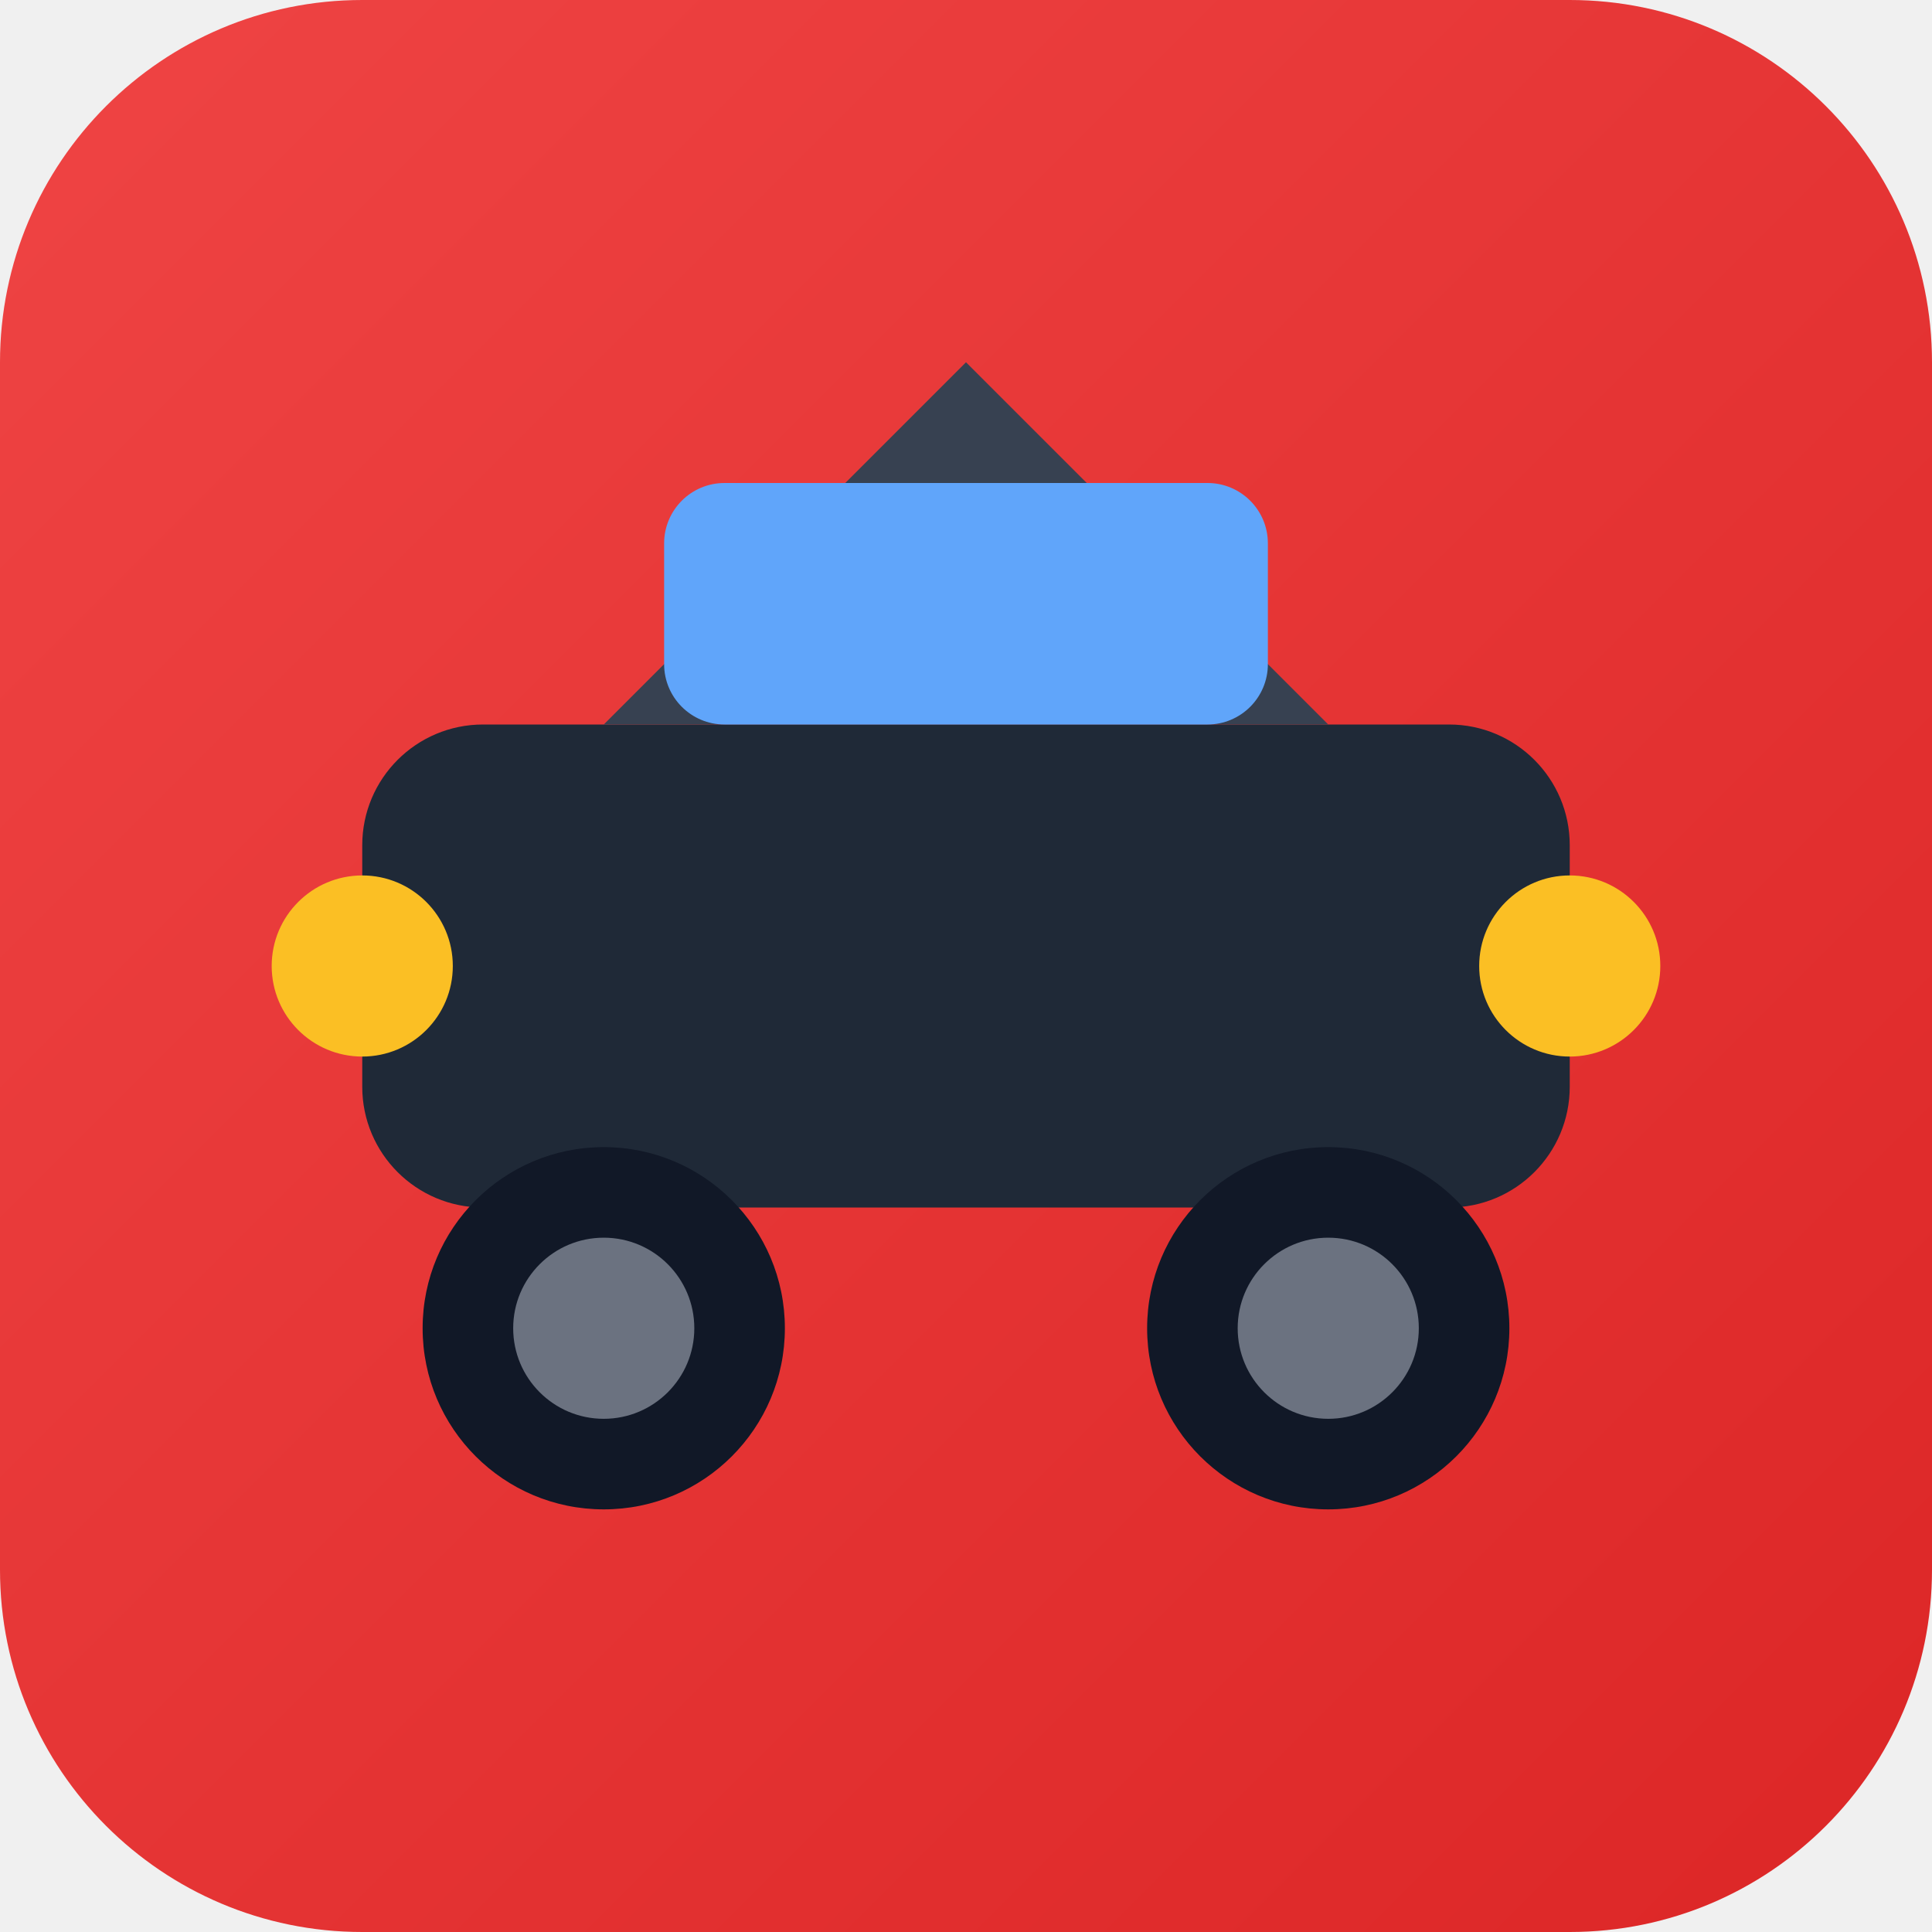
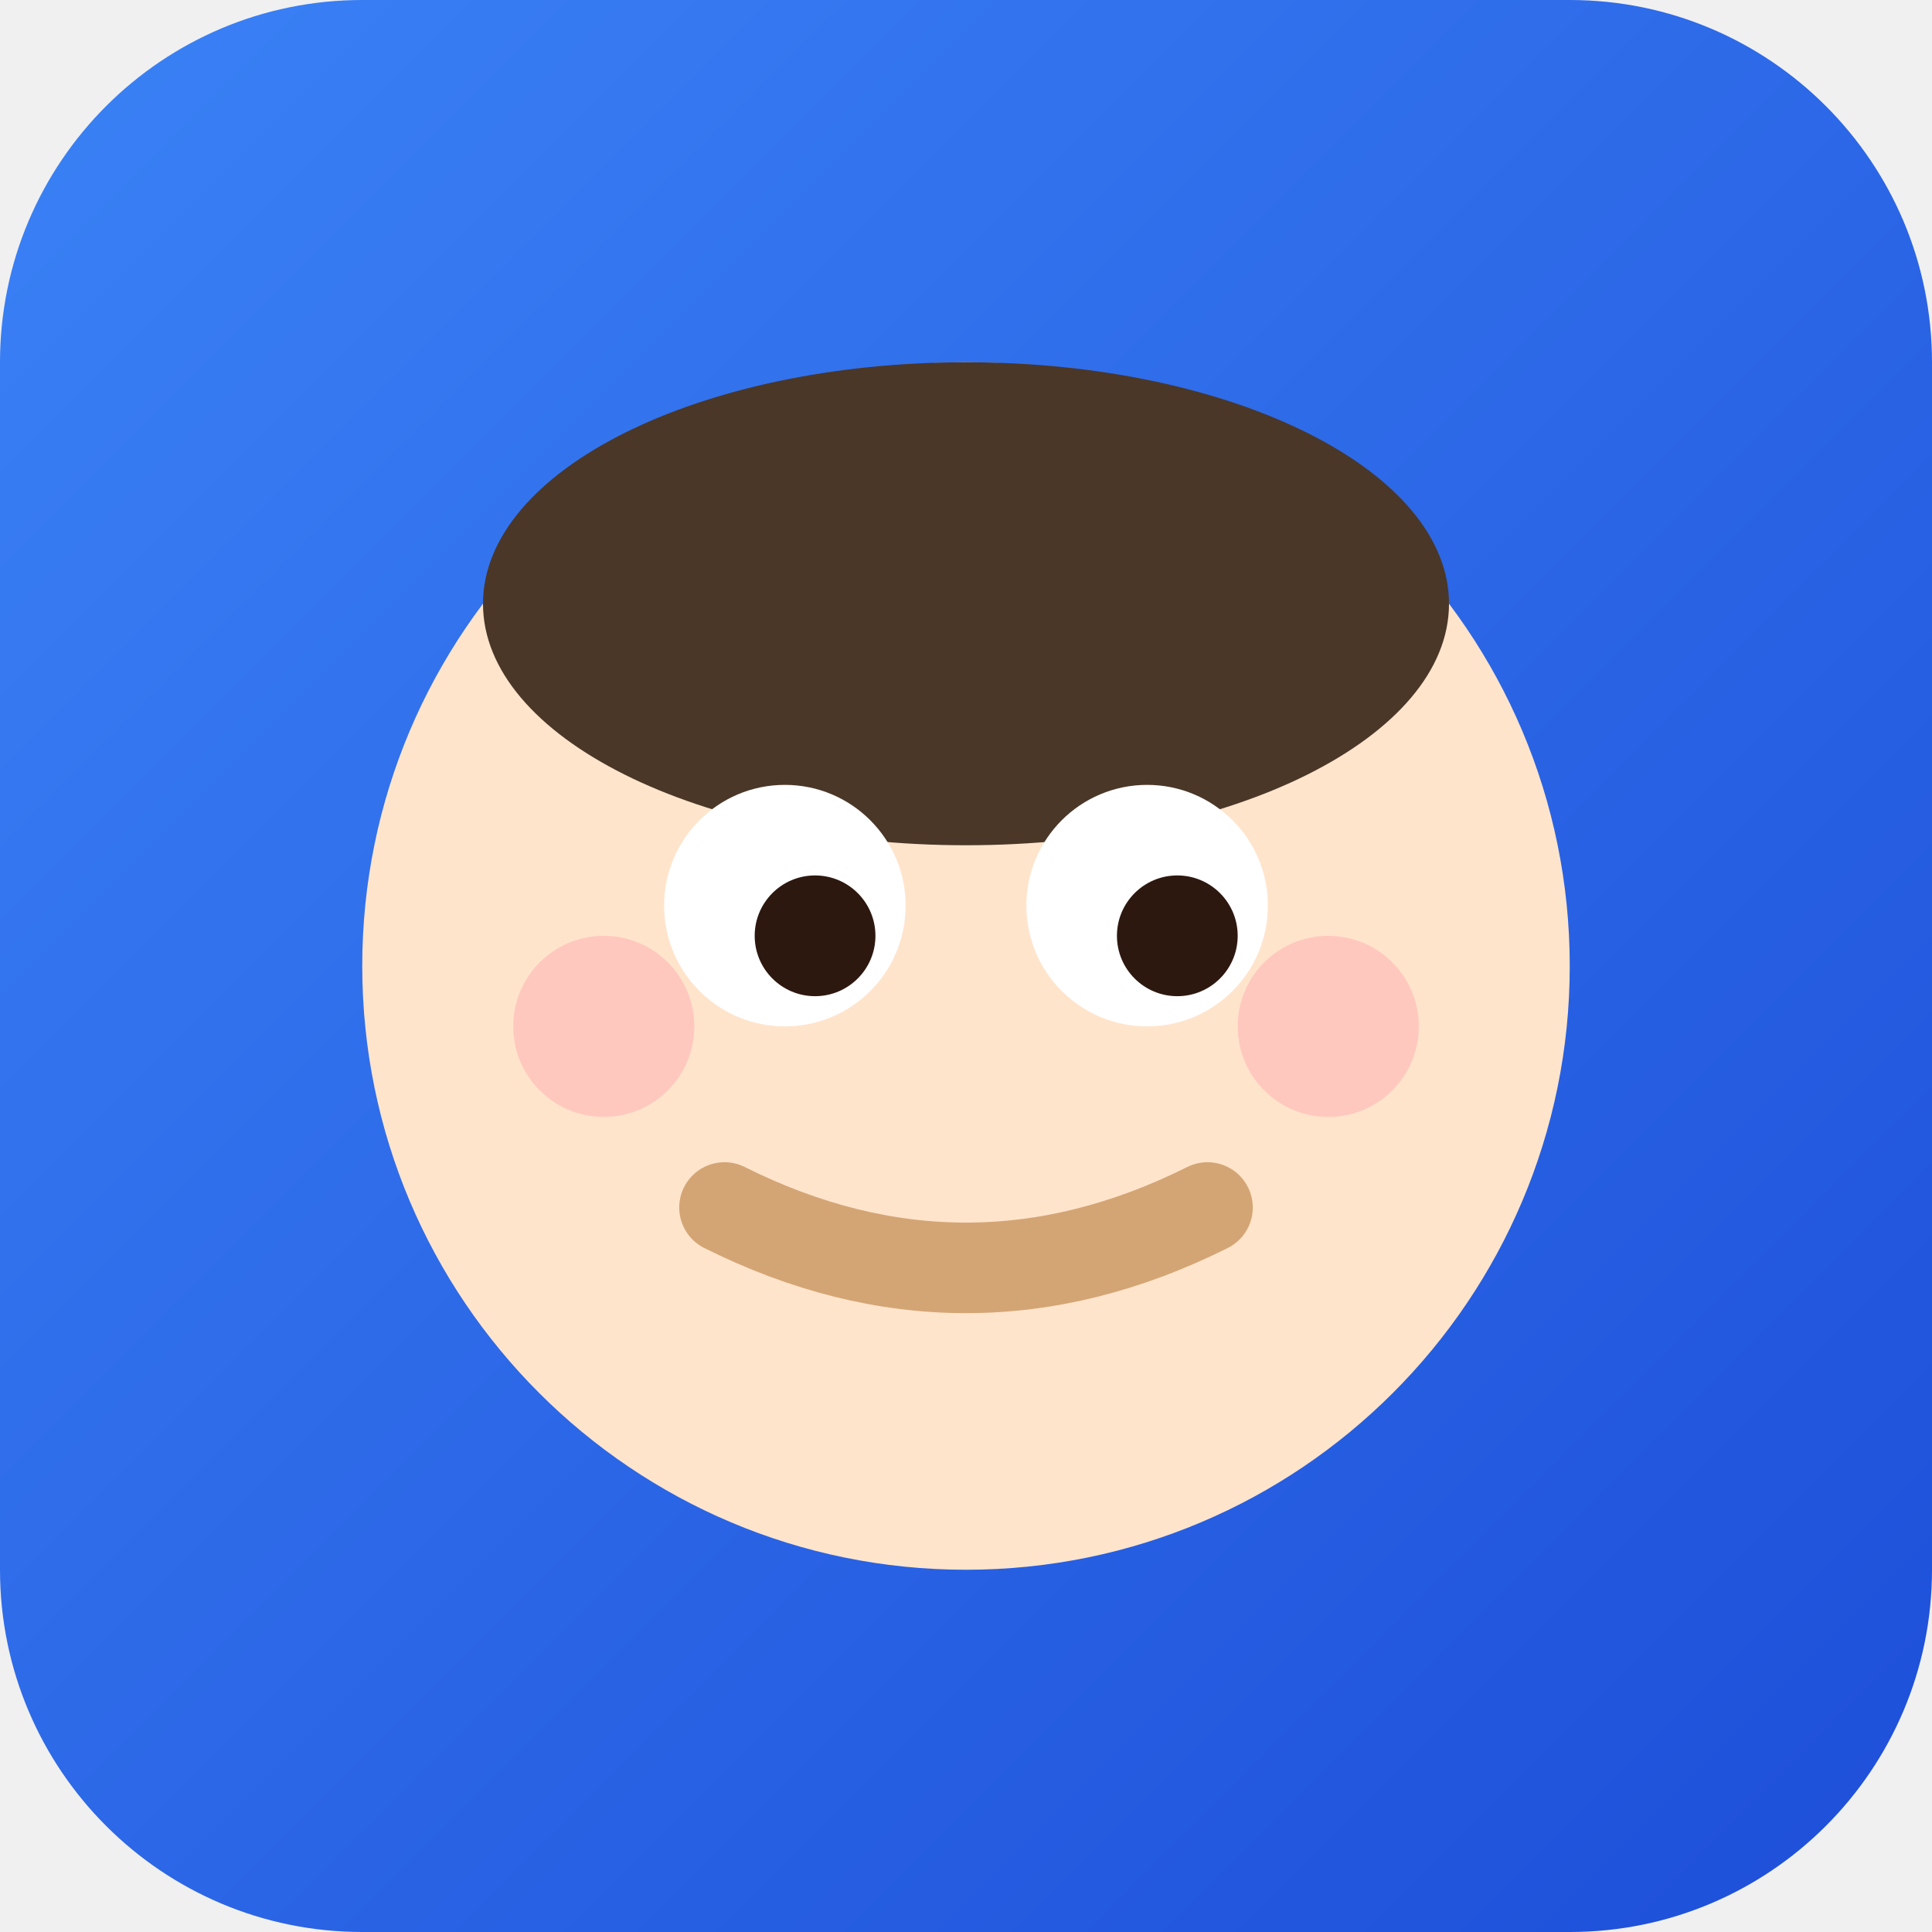
<svg xmlns="http://www.w3.org/2000/svg" viewBox="0 0 32 32">
  <defs>
    <linearGradient id="bg" x1="0%" y1="0%" x2="100%" y2="100%">
-       <stop offset="0%" style="stop-color:#EF4444" />
-       <stop offset="100%" style="stop-color:#DC2626" />
+       <stop offset="0%" style="stop-color:#3B82F6" />
+       <stop offset="100%" style="stop-color:#1D4ED8" />
    </linearGradient>
  </defs>
  <rect width="32" height="32" rx="6" fill="url(#bg)" />
-   <rect x="6" y="12" width="20" height="8" rx="2" fill="#1F2937" />
-   <path d="M10 12 L16 6 L22 12" fill="#374151" />
-   <circle cx="10" cy="22" r="3" fill="#111827" />
-   <circle cx="22" cy="22" r="3" fill="#111827" />
-   <circle cx="10" cy="22" r="1.5" fill="#6B7280" />
-   <circle cx="22" cy="22" r="1.5" fill="#6B7280" />
-   <circle cx="26" cy="16" r="1.5" fill="#FBBF24" />
-   <circle cx="6" cy="16" r="1.5" fill="#FBBF24" />
-   <rect x="11" y="8" width="10" height="4" rx="1" fill="#60A5FA" />
+   <circle cx="16" cy="16" r="10" fill="#FFE4CC" />
+   <ellipse cx="16" cy="10" rx="8" ry="4" fill="#4A3728" />
+   <circle cx="13" cy="15" r="2" fill="white" />
+   <circle cx="19" cy="15" r="2" fill="white" />
+   <circle cx="13.5" cy="15.5" r="1" fill="#2D1810" />
+   <circle cx="19.5" cy="15.5" r="1" fill="#2D1810" />
+   <circle cx="10" cy="17" r="1.5" fill="#FFB5B5" opacity="0.6" />
+   <circle cx="22" cy="17" r="1.5" fill="#FFB5B5" opacity="0.6" />
+   <path d="M12 20 Q16 22 20 20" stroke="#D4A574" stroke-width="1.5" fill="none" stroke-linecap="round" />
</svg>
